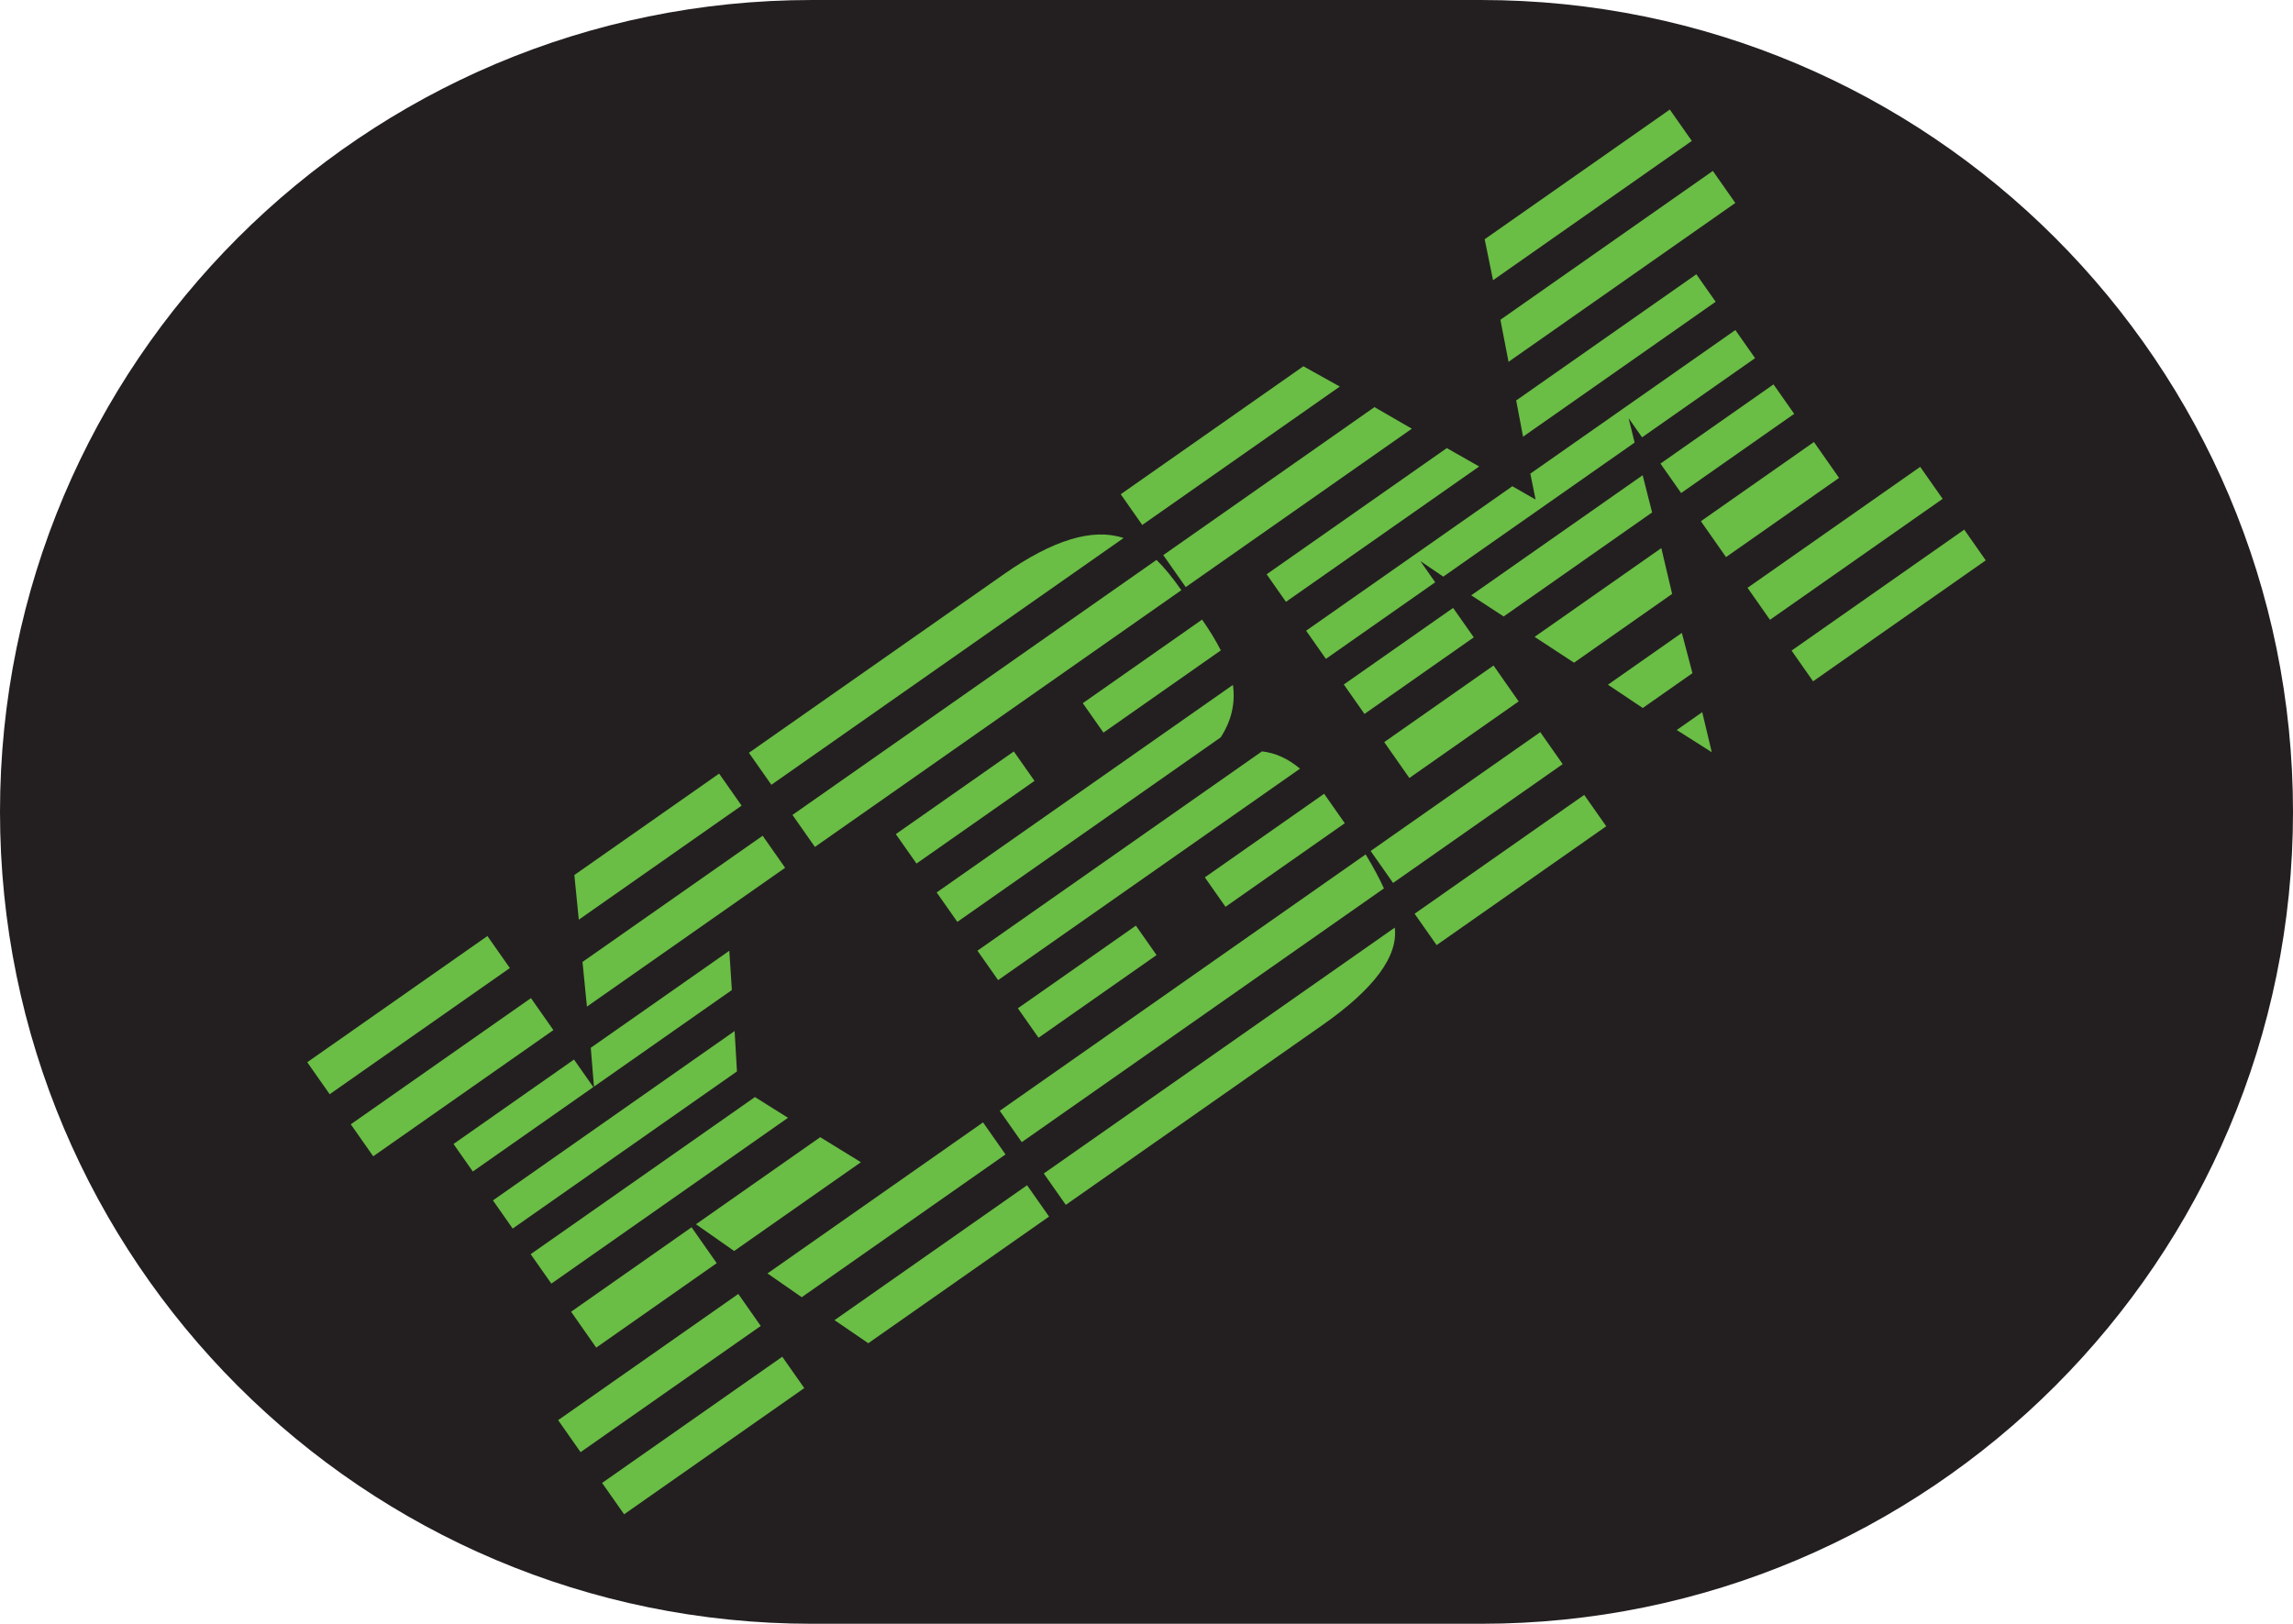
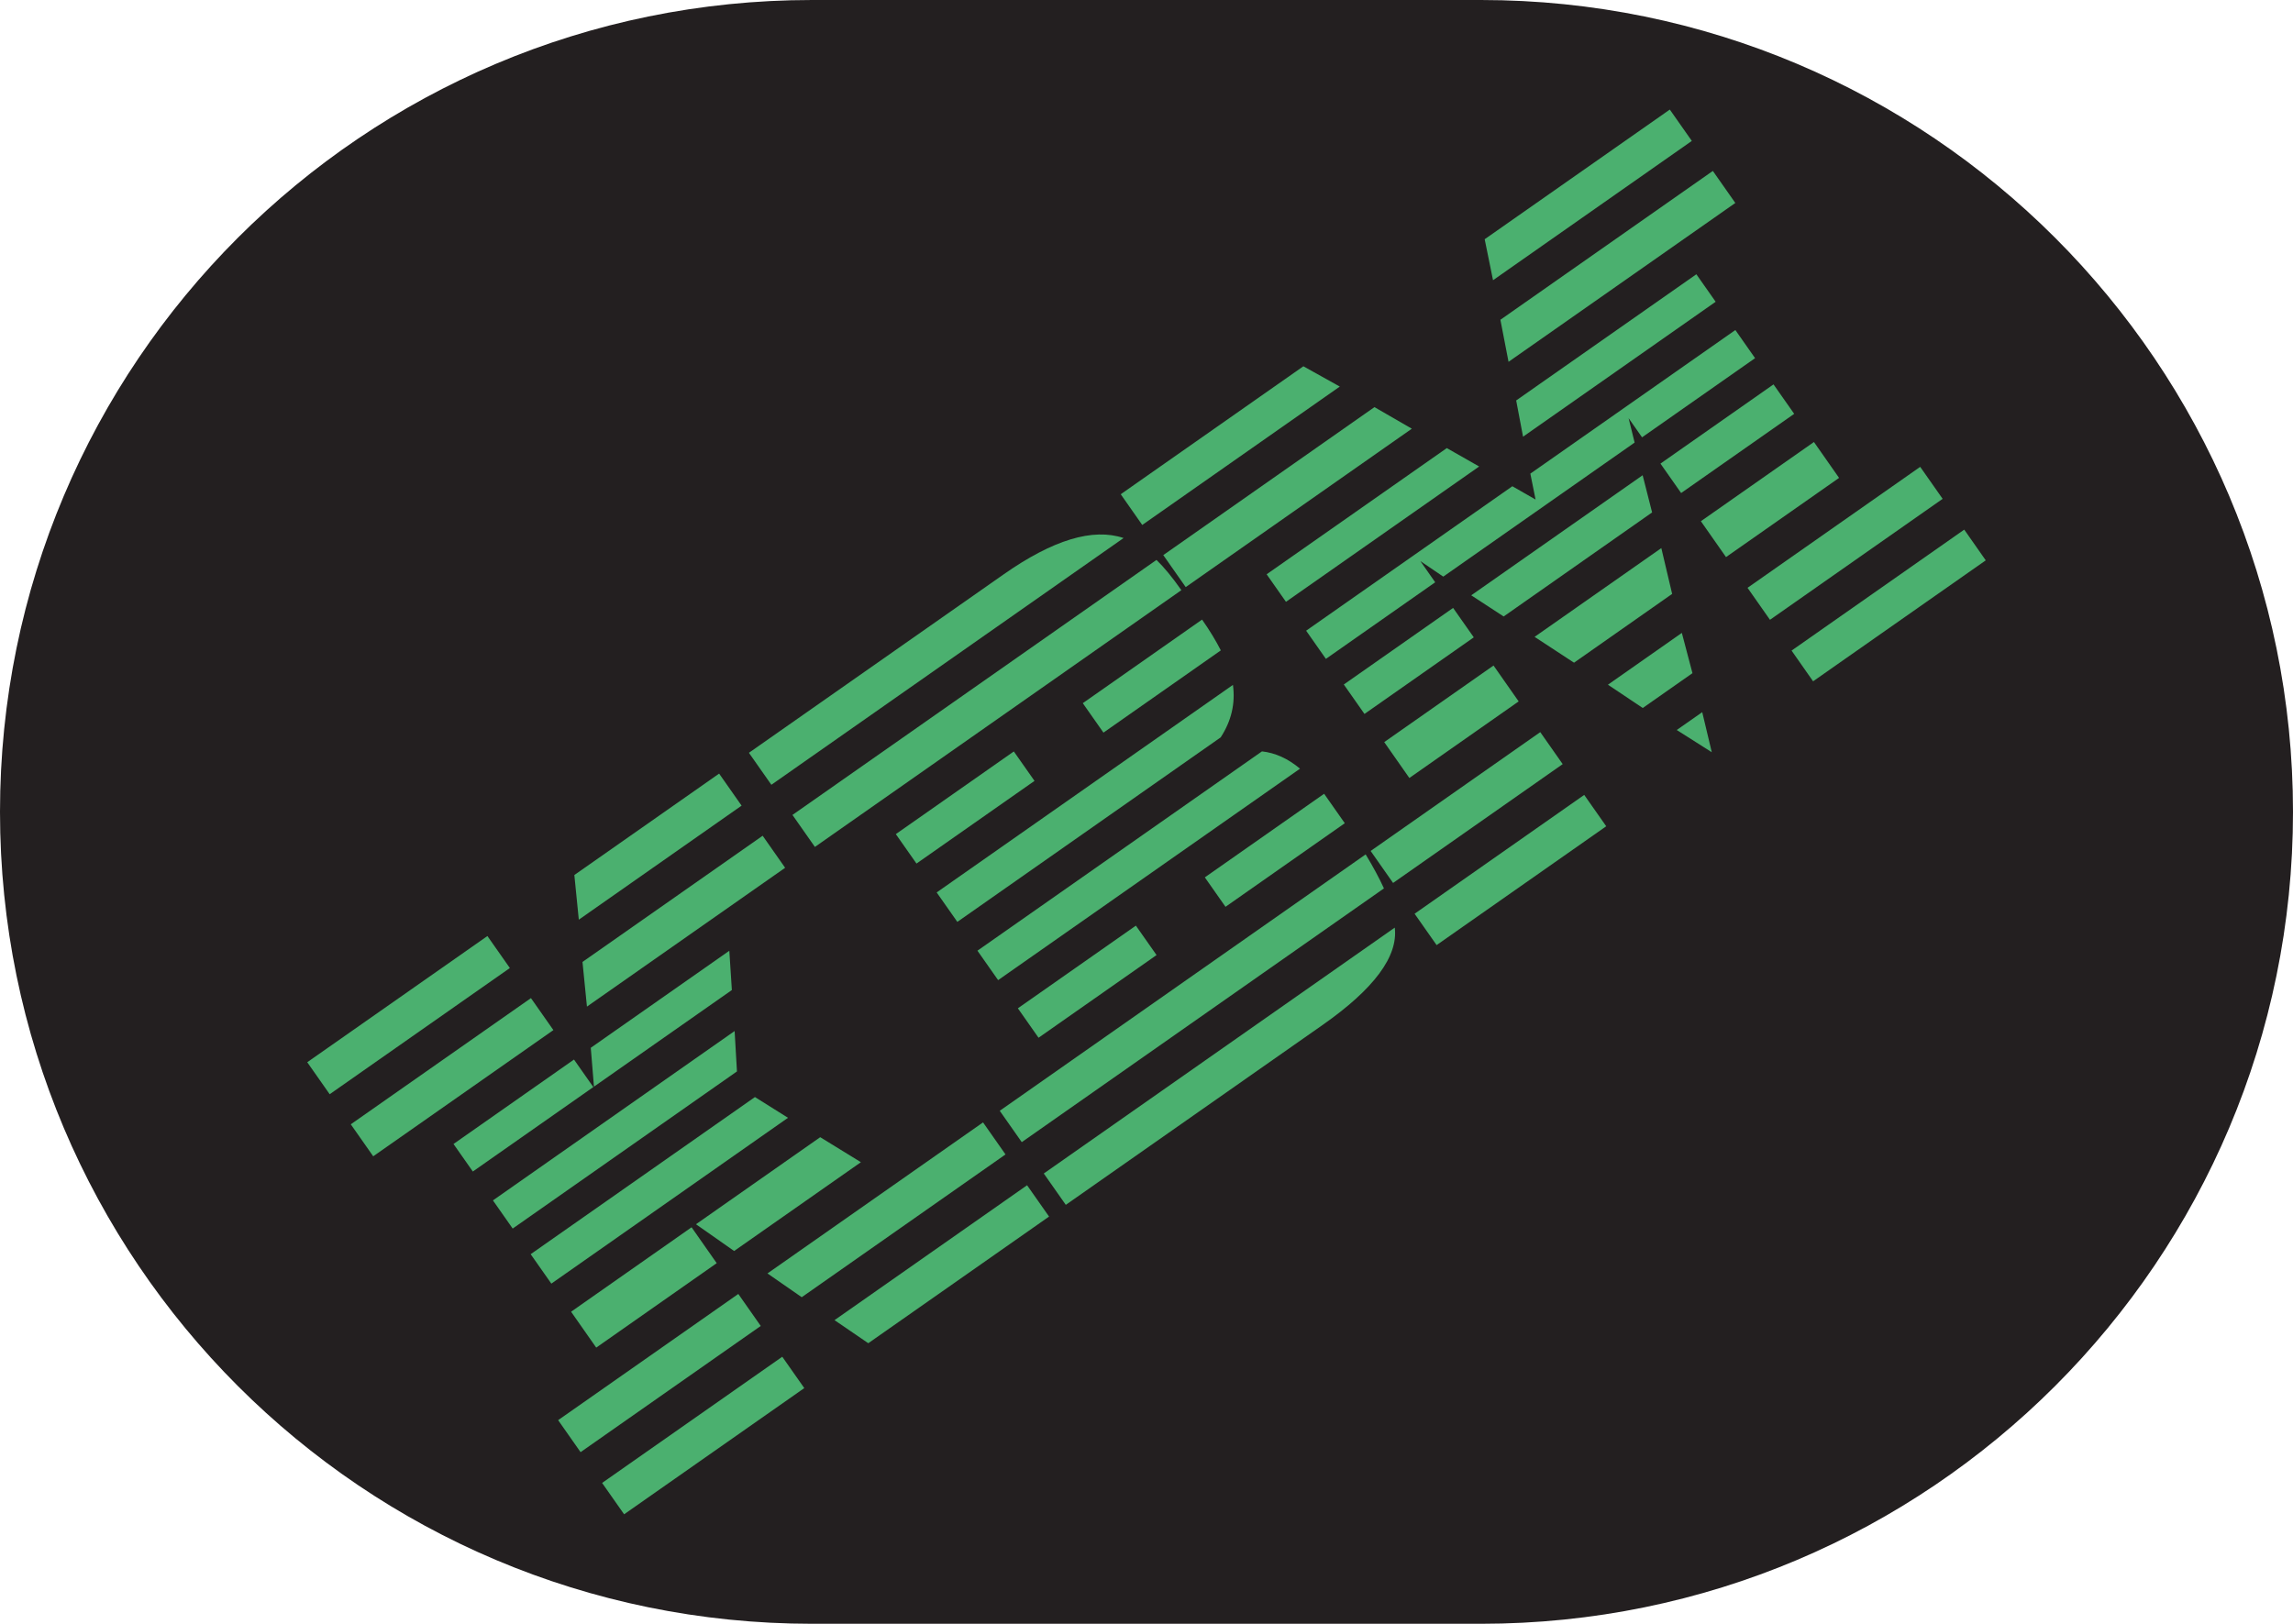
<svg xmlns="http://www.w3.org/2000/svg" id="Layer_2" data-name="Layer 2" viewBox="0 0 323.9 229.42">
  <defs>
    <style>
      .cls-1 {
        fill: #231f20;
      }

      .cls-2 {
-         fill: #6abd45;
+         fill: #4bb06f;
      }
    </style>
  </defs>
  <g id="Layer_1-2" data-name="Layer 1">
    <path class="cls-1" d="M114.71,229.42C51.36,229.42,0,178.07,0,114.71S51.36,0,114.71,0h94.48c63.35,0,114.71,51.36,114.71,114.71s-51.36,114.71-114.71,114.71h-94.48Z" />
    <g>
      <path class="cls-2" d="M72.02,136.77l-25.45,17.83-3.17-4.52,25.45-17.83,3.17,4.52ZM78.17,145.54l-25.45,17.83-3.17-4.52,25.45-17.83,3.17,4.52ZM83.81,153.59l-17.02,11.93-2.73-3.89,17.02-11.93,2.73,3.89ZM103.77,145.68l.33,5.7-31.68,22.2-2.79-3.98,34.13-23.92ZM111.31,157.93l-33.43,23.43-2.92-4.16,31.68-22.2,4.67,2.93ZM107.46,187.34l-25.45,17.83-3.17-4.52,25.45-17.83,3.17,4.52ZM101.24,178.47l-17.02,11.93-3.55-5.07,17.02-11.93,3.55,5.07ZM104.75,113.83l-22.99,16.11-.63-6.31,20.45-14.33,3.17,4.52ZM110.9,122.61l-27.99,19.61-.63-6.31,25.45-17.83,3.17,4.52ZM103.02,134.33l.36,5.55-19.48,13.65-.45-5.49,19.57-13.71ZM113.61,196.12l-25.45,17.83-3.11-4.43,25.45-17.83,3.11,4.43ZM121.6,164.21l-17.9,12.54-5.39-3.78,17.55-12.3,5.74,3.53ZM142.03,163.11l-28.78,20.17-4.84-3.36,30.45-21.34,3.17,4.52ZM148.18,171.89l-25.53,17.89-4.77-3.26,27.2-19.06,3.11,4.43Z" />
      <path class="cls-2" d="M158.71,76.02l-49.75,34.86-3.17-4.52,35.98-25.21c6.96-4.88,12.61-6.59,16.95-5.13ZM166.88,83.38l-51.77,36.28-3.17-4.52,51.42-36.03c1.08,1.04,2.25,2.47,3.52,4.28ZM146.13,110.33l-16.67,11.68-2.92-4.16,16.67-11.68,2.92,4.16ZM174.16,96.76c.36,2.63-.22,5.1-1.73,7.42l-37.2,26.07-2.92-4.16,41.86-29.33ZM183.64,108.6l-42.65,29.88-2.92-4.16,40.19-28.16c1.89.21,3.68,1.02,5.37,2.44ZM192.91,120.72c1.07,1.77,1.93,3.37,2.58,4.8l-51.16,35.85-3.11-4.43,51.68-36.22ZM163.37,134.94l-16.67,11.68-2.92-4.16,16.67-11.68,2.92,4.16ZM197.02,131.06c.49,4.06-2.92,8.66-10.23,13.78l-36.24,25.39-3.11-4.43,49.58-34.74ZM169.8,87.54c1.06,1.51,1.94,2.96,2.65,4.35l-16.58,11.62-2.92-4.16,16.85-11.81ZM189.96,116.31l-16.85,11.81-2.92-4.16,16.85-11.81,2.92,4.16Z" />
      <path class="cls-2" d="M189.25,54.62l-27.9,19.55-3.04-4.34,25.8-18.08,5.15,2.87ZM199.43,60.57l-31.94,22.38-3.17-4.52,29.83-20.91,5.28,3.05ZM208.94,65.91l-27.29,19.12-2.73-3.89,25.45-17.83,4.57,2.6ZM247.92,50.6l-15.97,11.19-1.9-2.71.85,3.45-27.03,18.94-3.23-2.19,2.09,2.99-15.44,10.82-2.79-3.98,29.13-20.41,3.28,1.88-.74-3.66,28.96-20.29,2.79,3.98ZM208.18,90.05l-15.44,10.82-2.92-4.16,15.44-10.82,2.92,4.16ZM220.74,107.96l-23.96,16.79-3.17-4.52,23.96-16.79,3.17,4.52ZM214.52,99.1l-15.44,10.82-3.55-5.07,15.44-10.82,3.55,5.07ZM226.89,116.74l-23.96,16.79-3.11-4.43,23.96-16.79,3.11,4.43ZM232.03,67.13l1.34,5.27-20.97,14.7-4.58-2.99,24.22-16.97ZM238.98,19.91l-28.08,19.68-1.18-5.79,26.15-18.32,3.11,4.43ZM245.12,28.68l-32.03,22.44-1.15-5.94,30.01-21.03,3.17,4.52ZM242.34,42.64l-27.2,19.06-.97-5.12,25.45-17.83,2.73,3.89ZM234.67,77.43l1.53,6.48-13.86,9.72-5.57-3.65,17.9-12.54ZM237.57,89.42l1.5,5.69-7.02,4.92-4.92-3.29,10.44-7.32ZM253.44,58.47l-15.97,11.19-2.92-4.16,15.97-11.19,2.92,4.16ZM240.45,100.62l1.35,5.66-4.95-3.14,3.6-2.52ZM259.78,67.52l-15.97,11.19-3.55-5.07,15.97-11.19,3.55,5.07ZM274.41,70.48l-24.39,17.09-3.17-4.52,24.39-17.09,3.17,4.52ZM280.5,79.17l-24.39,17.09-3.04-4.34,24.39-17.09,3.04,4.34Z" />
    </g>
  </g>
</svg>
